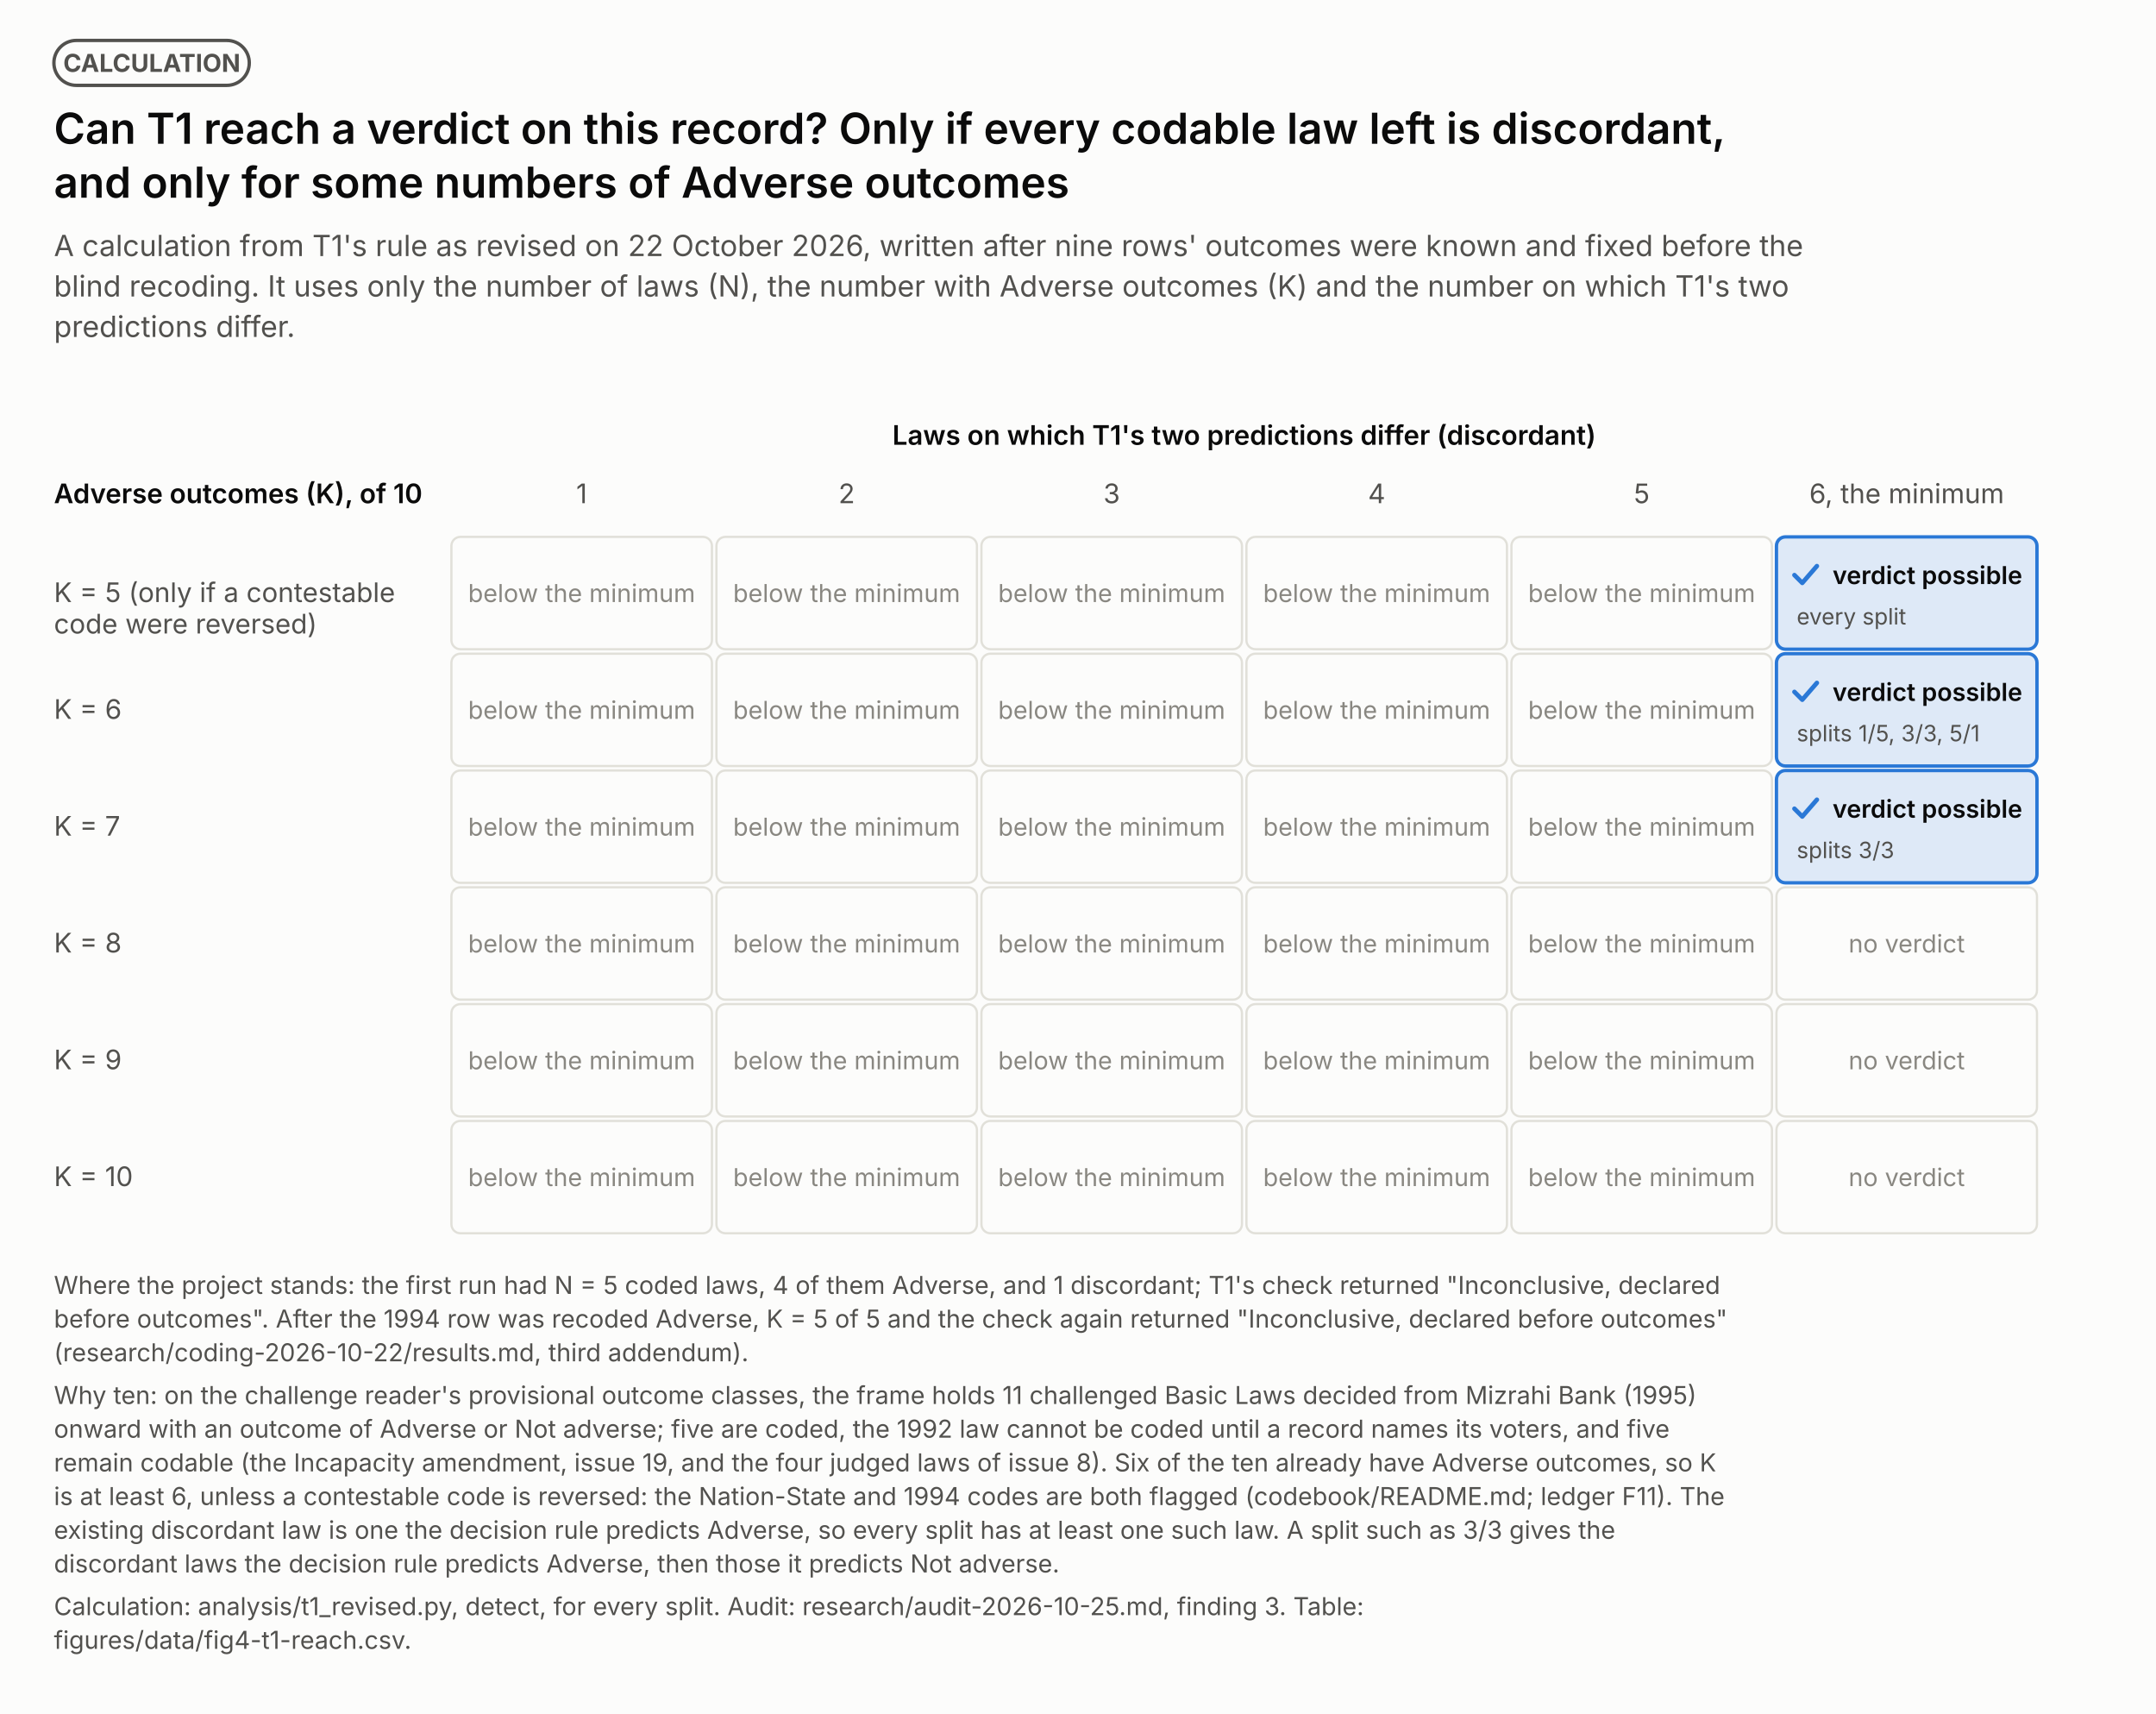
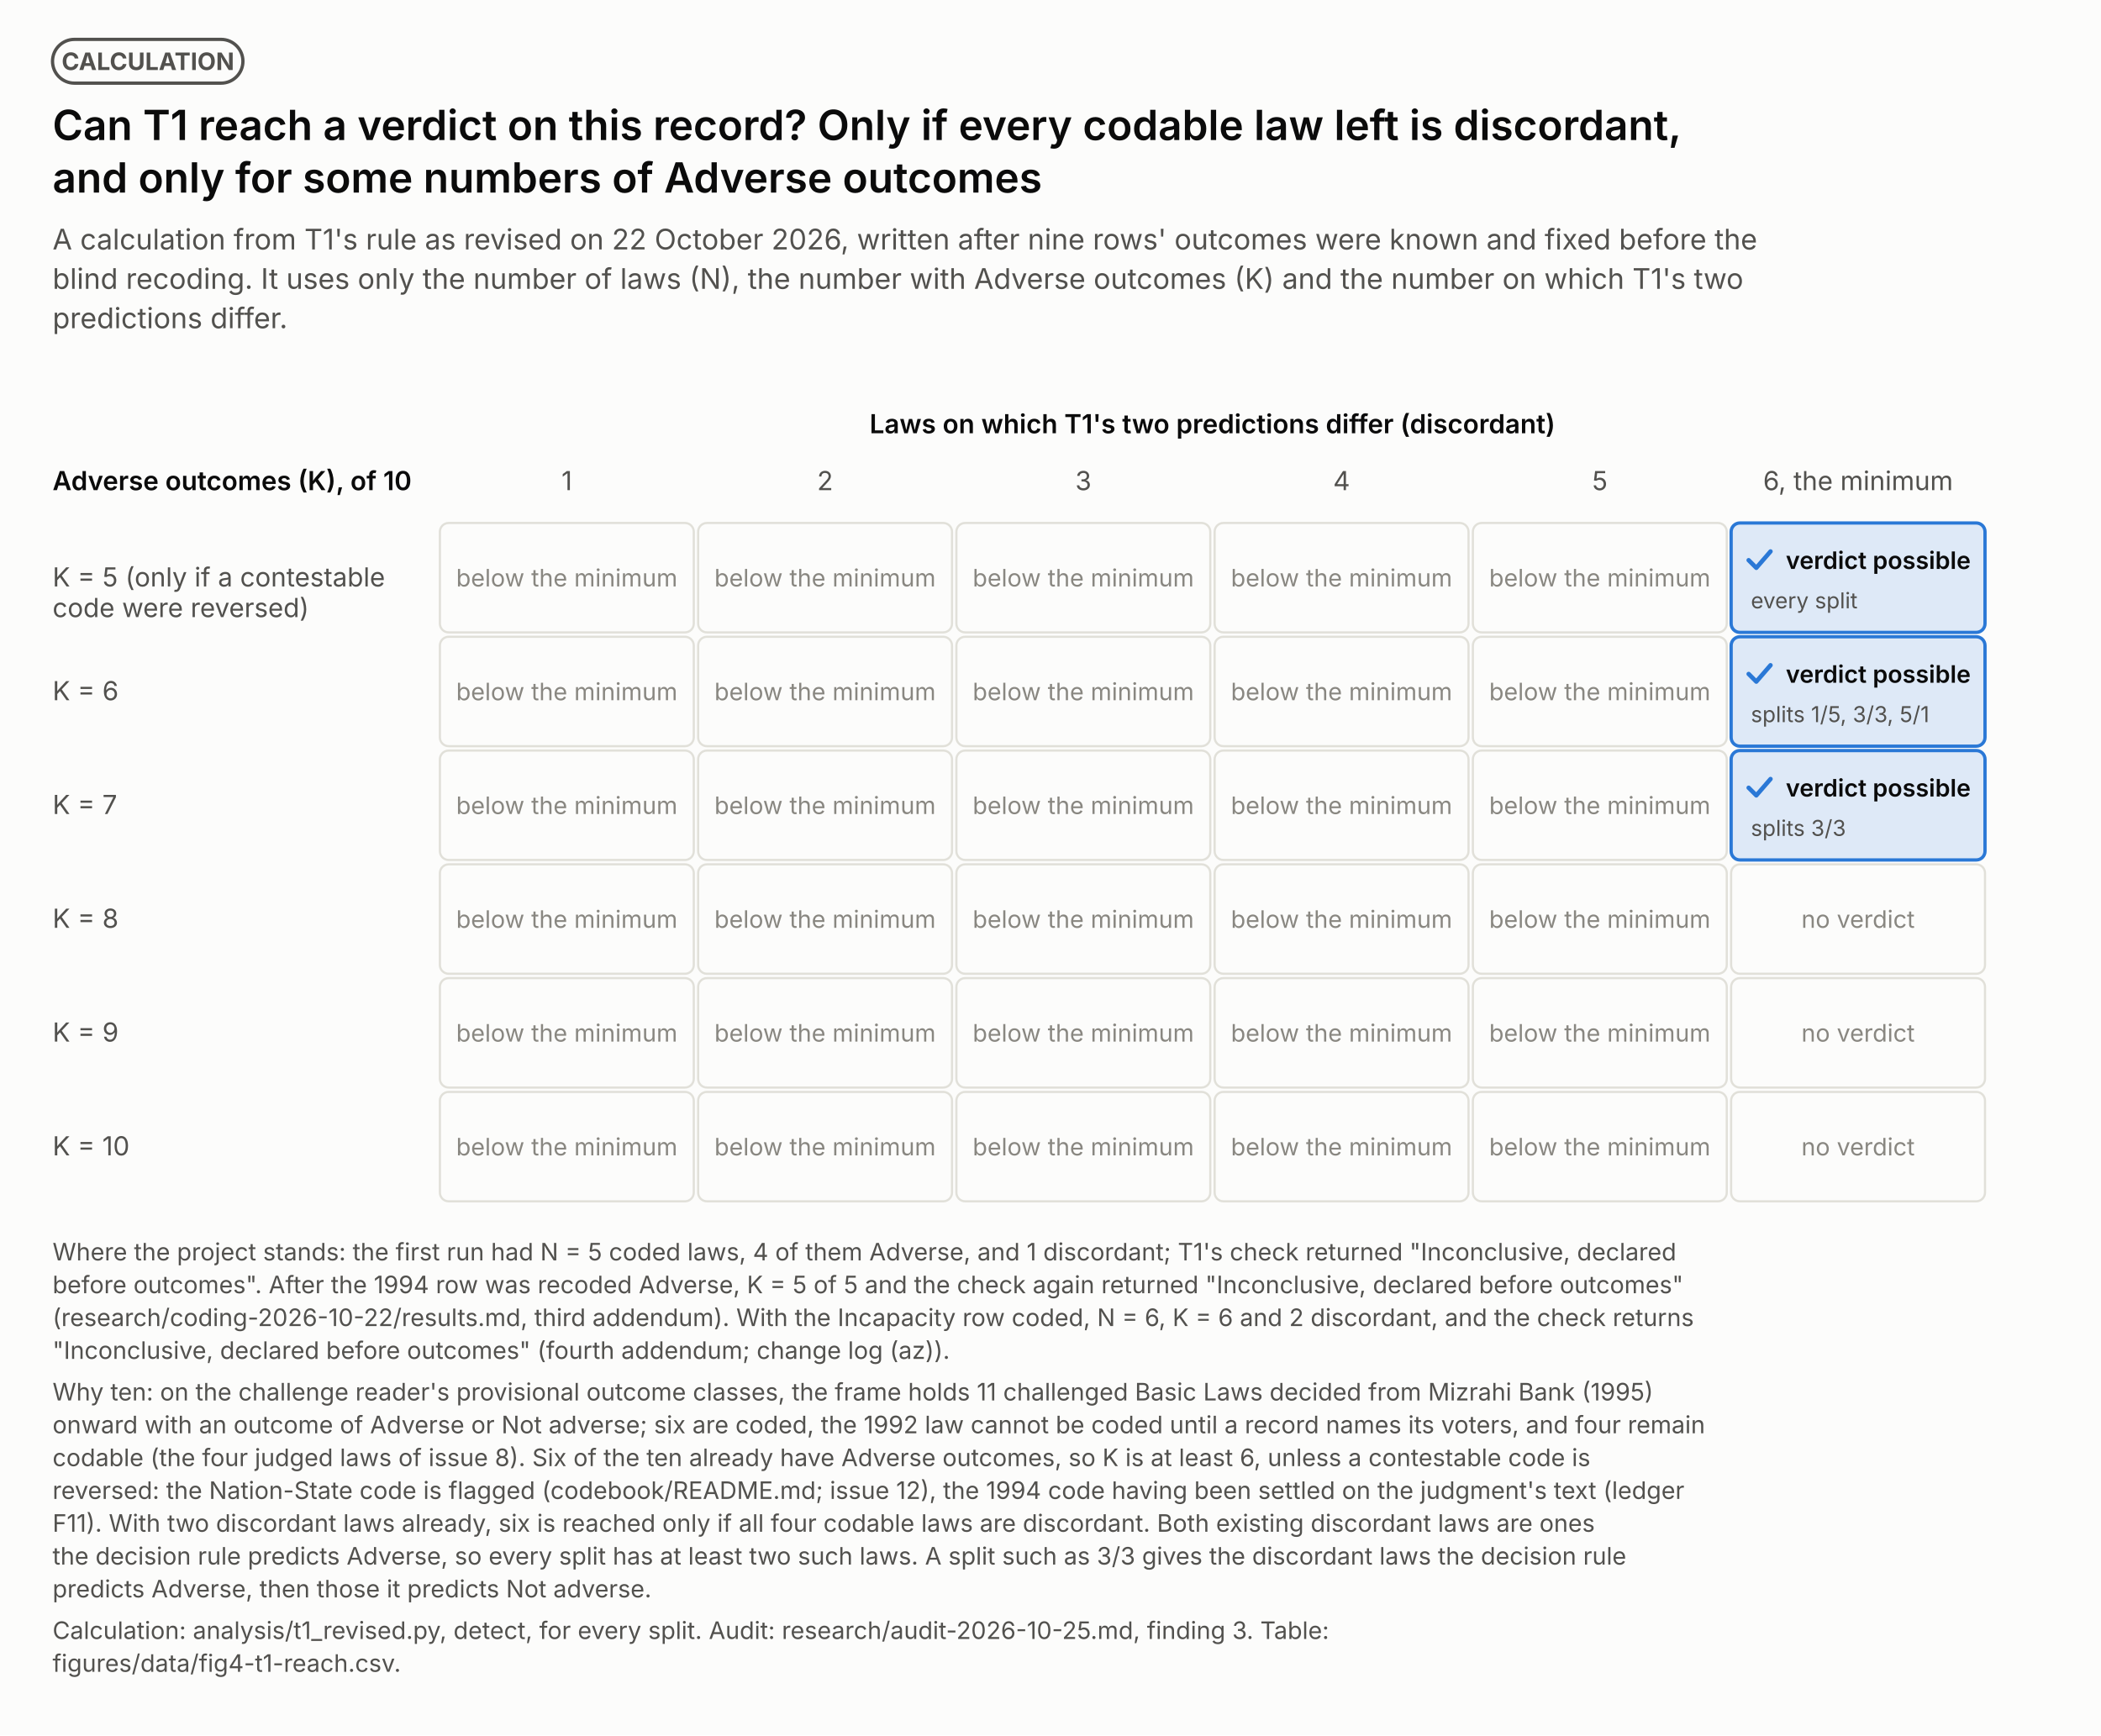
- <svg xmlns="http://www.w3.org/2000/svg" width="960" height="763" viewBox="0 0 960 763" role="img" aria-labelledby="t d" font-family="system-ui, -apple-system, 'Segoe UI', sans-serif">
-   <rect width="960" height="763" fill="#fcfcfb" />
+ <svg xmlns="http://www.w3.org/2000/svg" width="960" height="793" viewBox="0 0 960 793" role="img" aria-labelledby="t d" font-family="system-ui, -apple-system, 'Segoe UI', sans-serif">
+   <rect width="960" height="793" fill="#fcfcfb" />
  <rect x="24" y="18" width="87" height="20" rx="10" fill="none" stroke="#52514e" stroke-width="1.5" />
  <text x="67.6" y="32.0" font-size="11" font-weight="bold" text-anchor="middle" fill="#52514e">CALCULATION</text>
  <text x="24.0" y="64.0" font-size="19" font-weight="600" text-anchor="start" fill="#0b0b0b">Can T1 reach a verdict on this record? Only if every codable law left is discordant,</text>
  <text x="24.0" y="88.0" font-size="19" font-weight="600" text-anchor="start" fill="#0b0b0b">and only for some numbers of Adverse outcomes</text>
  <text x="24.0" y="114.0" font-size="13" font-weight="normal" text-anchor="start" fill="#52514e">A calculation from T1's rule as revised on 22 October 2026, written after nine rows' outcomes were known and fixed before the</text>
  <text x="24.0" y="132.0" font-size="13" font-weight="normal" text-anchor="start" fill="#52514e">blind recoding. It uses only the number of laws (N), the number with Adverse outcomes (K) and the number on which T1's two</text>
  <text x="24.0" y="150.0" font-size="13" font-weight="normal" text-anchor="start" fill="#52514e">predictions differ.</text>
  <text x="554.0" y="198.0" font-size="12" font-weight="600" text-anchor="middle" fill="#0b0b0b">Laws on which T1's two predictions differ (discordant)</text>
  <text x="259.0" y="224.0" font-size="12" font-weight="normal" text-anchor="middle" fill="#52514e">1</text>
  <text x="377.0" y="224.0" font-size="12" font-weight="normal" text-anchor="middle" fill="#52514e">2</text>
  <text x="495.0" y="224.0" font-size="12" font-weight="normal" text-anchor="middle" fill="#52514e">3</text>
  <text x="613.0" y="224.0" font-size="12" font-weight="normal" text-anchor="middle" fill="#52514e">4</text>
  <text x="731.0" y="224.0" font-size="12" font-weight="normal" text-anchor="middle" fill="#52514e">5</text>
  <text x="849.0" y="224.0" font-size="12" font-weight="normal" text-anchor="middle" fill="#52514e">6, the minimum</text>
  <text x="24.0" y="224.0" font-size="12" font-weight="600" text-anchor="start" fill="#0b0b0b">Adverse outcomes (K), of 10</text>
  <text x="24.0" y="268.0" font-size="12" font-weight="normal" text-anchor="start" fill="#52514e">K = 5 (only if a contestable</text>
  <text x="24.0" y="282.0" font-size="12" font-weight="normal" text-anchor="start" fill="#52514e">code were reversed)</text>
  <rect x="201" y="239" width="116" height="50" rx="4" fill="none" stroke="#e1e0d9" stroke-width="1" />
  <text x="259.0" y="268.0" font-size="11" font-weight="normal" text-anchor="middle" fill="#898781">below the minimum</text>
  <rect x="319" y="239" width="116" height="50" rx="4" fill="none" stroke="#e1e0d9" stroke-width="1" />
  <text x="377.0" y="268.0" font-size="11" font-weight="normal" text-anchor="middle" fill="#898781">below the minimum</text>
  <rect x="437" y="239" width="116" height="50" rx="4" fill="none" stroke="#e1e0d9" stroke-width="1" />
  <text x="495.0" y="268.0" font-size="11" font-weight="normal" text-anchor="middle" fill="#898781">below the minimum</text>
  <rect x="555" y="239" width="116" height="50" rx="4" fill="none" stroke="#e1e0d9" stroke-width="1" />
  <text x="613.0" y="268.0" font-size="11" font-weight="normal" text-anchor="middle" fill="#898781">below the minimum</text>
  <rect x="673" y="239" width="116" height="50" rx="4" fill="none" stroke="#e1e0d9" stroke-width="1" />
  <text x="731.0" y="268.0" font-size="11" font-weight="normal" text-anchor="middle" fill="#898781">below the minimum</text>
  <rect x="791" y="239" width="116" height="50" rx="4" fill="#2a78d6" fill-opacity="0.14" stroke="#2a78d6" stroke-width="1.5" />
  <polyline points="799,256 802.5,259.5 809,252" fill="none" stroke="#2a78d6" stroke-width="2" stroke-linecap="round" stroke-linejoin="round" />
  <text x="816.0" y="260.0" font-size="11" font-weight="600" text-anchor="start" fill="#0b0b0b">verdict possible</text>
  <text x="800.0" y="278.0" font-size="10" font-weight="normal" text-anchor="start" fill="#52514e">every split</text>
  <text x="24.0" y="320.0" font-size="12" font-weight="normal" text-anchor="start" fill="#52514e">K = 6</text>
  <rect x="201" y="291" width="116" height="50" rx="4" fill="none" stroke="#e1e0d9" stroke-width="1" />
  <text x="259.0" y="320.0" font-size="11" font-weight="normal" text-anchor="middle" fill="#898781">below the minimum</text>
  <rect x="319" y="291" width="116" height="50" rx="4" fill="none" stroke="#e1e0d9" stroke-width="1" />
  <text x="377.0" y="320.0" font-size="11" font-weight="normal" text-anchor="middle" fill="#898781">below the minimum</text>
  <rect x="437" y="291" width="116" height="50" rx="4" fill="none" stroke="#e1e0d9" stroke-width="1" />
  <text x="495.0" y="320.0" font-size="11" font-weight="normal" text-anchor="middle" fill="#898781">below the minimum</text>
  <rect x="555" y="291" width="116" height="50" rx="4" fill="none" stroke="#e1e0d9" stroke-width="1" />
  <text x="613.0" y="320.0" font-size="11" font-weight="normal" text-anchor="middle" fill="#898781">below the minimum</text>
  <rect x="673" y="291" width="116" height="50" rx="4" fill="none" stroke="#e1e0d9" stroke-width="1" />
  <text x="731.0" y="320.0" font-size="11" font-weight="normal" text-anchor="middle" fill="#898781">below the minimum</text>
  <rect x="791" y="291" width="116" height="50" rx="4" fill="#2a78d6" fill-opacity="0.14" stroke="#2a78d6" stroke-width="1.5" />
  <polyline points="799,308 802.5,311.5 809,304" fill="none" stroke="#2a78d6" stroke-width="2" stroke-linecap="round" stroke-linejoin="round" />
  <text x="816.0" y="312.0" font-size="11" font-weight="600" text-anchor="start" fill="#0b0b0b">verdict possible</text>
  <text x="800.0" y="330.0" font-size="10" font-weight="normal" text-anchor="start" fill="#52514e">splits 1/5, 3/3, 5/1</text>
  <text x="24.0" y="372.0" font-size="12" font-weight="normal" text-anchor="start" fill="#52514e">K = 7</text>
  <rect x="201" y="343" width="116" height="50" rx="4" fill="none" stroke="#e1e0d9" stroke-width="1" />
  <text x="259.0" y="372.0" font-size="11" font-weight="normal" text-anchor="middle" fill="#898781">below the minimum</text>
  <rect x="319" y="343" width="116" height="50" rx="4" fill="none" stroke="#e1e0d9" stroke-width="1" />
  <text x="377.0" y="372.0" font-size="11" font-weight="normal" text-anchor="middle" fill="#898781">below the minimum</text>
  <rect x="437" y="343" width="116" height="50" rx="4" fill="none" stroke="#e1e0d9" stroke-width="1" />
  <text x="495.0" y="372.0" font-size="11" font-weight="normal" text-anchor="middle" fill="#898781">below the minimum</text>
  <rect x="555" y="343" width="116" height="50" rx="4" fill="none" stroke="#e1e0d9" stroke-width="1" />
  <text x="613.0" y="372.0" font-size="11" font-weight="normal" text-anchor="middle" fill="#898781">below the minimum</text>
  <rect x="673" y="343" width="116" height="50" rx="4" fill="none" stroke="#e1e0d9" stroke-width="1" />
  <text x="731.0" y="372.0" font-size="11" font-weight="normal" text-anchor="middle" fill="#898781">below the minimum</text>
  <rect x="791" y="343" width="116" height="50" rx="4" fill="#2a78d6" fill-opacity="0.14" stroke="#2a78d6" stroke-width="1.5" />
  <polyline points="799,360 802.5,363.5 809,356" fill="none" stroke="#2a78d6" stroke-width="2" stroke-linecap="round" stroke-linejoin="round" />
  <text x="816.0" y="364.0" font-size="11" font-weight="600" text-anchor="start" fill="#0b0b0b">verdict possible</text>
  <text x="800.0" y="382.0" font-size="10" font-weight="normal" text-anchor="start" fill="#52514e">splits 3/3</text>
  <text x="24.0" y="424.0" font-size="12" font-weight="normal" text-anchor="start" fill="#52514e">K = 8</text>
  <rect x="201" y="395" width="116" height="50" rx="4" fill="none" stroke="#e1e0d9" stroke-width="1" />
  <text x="259.0" y="424.0" font-size="11" font-weight="normal" text-anchor="middle" fill="#898781">below the minimum</text>
  <rect x="319" y="395" width="116" height="50" rx="4" fill="none" stroke="#e1e0d9" stroke-width="1" />
  <text x="377.0" y="424.0" font-size="11" font-weight="normal" text-anchor="middle" fill="#898781">below the minimum</text>
  <rect x="437" y="395" width="116" height="50" rx="4" fill="none" stroke="#e1e0d9" stroke-width="1" />
  <text x="495.0" y="424.0" font-size="11" font-weight="normal" text-anchor="middle" fill="#898781">below the minimum</text>
  <rect x="555" y="395" width="116" height="50" rx="4" fill="none" stroke="#e1e0d9" stroke-width="1" />
  <text x="613.0" y="424.0" font-size="11" font-weight="normal" text-anchor="middle" fill="#898781">below the minimum</text>
  <rect x="673" y="395" width="116" height="50" rx="4" fill="none" stroke="#e1e0d9" stroke-width="1" />
  <text x="731.0" y="424.0" font-size="11" font-weight="normal" text-anchor="middle" fill="#898781">below the minimum</text>
  <rect x="791" y="395" width="116" height="50" rx="4" fill="none" stroke="#e1e0d9" stroke-width="1" />
  <text x="849.0" y="424.0" font-size="11" font-weight="normal" text-anchor="middle" fill="#898781">no verdict</text>
  <text x="24.0" y="476.0" font-size="12" font-weight="normal" text-anchor="start" fill="#52514e">K = 9</text>
  <rect x="201" y="447" width="116" height="50" rx="4" fill="none" stroke="#e1e0d9" stroke-width="1" />
  <text x="259.0" y="476.0" font-size="11" font-weight="normal" text-anchor="middle" fill="#898781">below the minimum</text>
  <rect x="319" y="447" width="116" height="50" rx="4" fill="none" stroke="#e1e0d9" stroke-width="1" />
  <text x="377.0" y="476.0" font-size="11" font-weight="normal" text-anchor="middle" fill="#898781">below the minimum</text>
  <rect x="437" y="447" width="116" height="50" rx="4" fill="none" stroke="#e1e0d9" stroke-width="1" />
  <text x="495.0" y="476.0" font-size="11" font-weight="normal" text-anchor="middle" fill="#898781">below the minimum</text>
  <rect x="555" y="447" width="116" height="50" rx="4" fill="none" stroke="#e1e0d9" stroke-width="1" />
  <text x="613.0" y="476.0" font-size="11" font-weight="normal" text-anchor="middle" fill="#898781">below the minimum</text>
  <rect x="673" y="447" width="116" height="50" rx="4" fill="none" stroke="#e1e0d9" stroke-width="1" />
  <text x="731.0" y="476.0" font-size="11" font-weight="normal" text-anchor="middle" fill="#898781">below the minimum</text>
  <rect x="791" y="447" width="116" height="50" rx="4" fill="none" stroke="#e1e0d9" stroke-width="1" />
  <text x="849.0" y="476.0" font-size="11" font-weight="normal" text-anchor="middle" fill="#898781">no verdict</text>
  <text x="24.0" y="528.0" font-size="12" font-weight="normal" text-anchor="start" fill="#52514e">K = 10</text>
  <rect x="201" y="499" width="116" height="50" rx="4" fill="none" stroke="#e1e0d9" stroke-width="1" />
  <text x="259.0" y="528.0" font-size="11" font-weight="normal" text-anchor="middle" fill="#898781">below the minimum</text>
  <rect x="319" y="499" width="116" height="50" rx="4" fill="none" stroke="#e1e0d9" stroke-width="1" />
  <text x="377.0" y="528.0" font-size="11" font-weight="normal" text-anchor="middle" fill="#898781">below the minimum</text>
  <rect x="437" y="499" width="116" height="50" rx="4" fill="none" stroke="#e1e0d9" stroke-width="1" />
  <text x="495.0" y="528.0" font-size="11" font-weight="normal" text-anchor="middle" fill="#898781">below the minimum</text>
  <rect x="555" y="499" width="116" height="50" rx="4" fill="none" stroke="#e1e0d9" stroke-width="1" />
  <text x="613.0" y="528.0" font-size="11" font-weight="normal" text-anchor="middle" fill="#898781">below the minimum</text>
  <rect x="673" y="499" width="116" height="50" rx="4" fill="none" stroke="#e1e0d9" stroke-width="1" />
  <text x="731.0" y="528.0" font-size="11" font-weight="normal" text-anchor="middle" fill="#898781">below the minimum</text>
  <rect x="791" y="499" width="116" height="50" rx="4" fill="none" stroke="#e1e0d9" stroke-width="1" />
  <text x="849.0" y="528.0" font-size="11" font-weight="normal" text-anchor="middle" fill="#898781">no verdict</text>
  <text x="24.0" y="576.0" font-size="11" font-weight="normal" text-anchor="start" fill="#52514e">Where the project stands: the first run had N = 5 coded laws, 4 of them Adverse, and 1 discordant; T1's check returned "Inconclusive, declared</text>
  <text x="24.0" y="591.0" font-size="11" font-weight="normal" text-anchor="start" fill="#52514e">before outcomes". After the 1994 row was recoded Adverse, K = 5 of 5 and the check again returned "Inconclusive, declared before outcomes"</text>
-   <text x="24.0" y="606.0" font-size="11" font-weight="normal" text-anchor="start" fill="#52514e">(research/coding-2026-10-22/results.md, third addendum).</text>
-   <text x="24.0" y="625.0" font-size="11" font-weight="normal" text-anchor="start" fill="#52514e">Why ten: on the challenge reader's provisional outcome classes, the frame holds 11 challenged Basic Laws decided from Mizrahi Bank (1995)</text>
-   <text x="24.0" y="640.0" font-size="11" font-weight="normal" text-anchor="start" fill="#52514e">onward with an outcome of Adverse or Not adverse; five are coded, the 1992 law cannot be coded until a record names its voters, and five</text>
-   <text x="24.0" y="655.0" font-size="11" font-weight="normal" text-anchor="start" fill="#52514e">remain codable (the Incapacity amendment, issue 19, and the four judged laws of issue 8). Six of the ten already have Adverse outcomes, so K</text>
-   <text x="24.0" y="670.0" font-size="11" font-weight="normal" text-anchor="start" fill="#52514e">is at least 6, unless a contestable code is reversed: the Nation-State and 1994 codes are both flagged (codebook/README.md; ledger F11). The</text>
-   <text x="24.0" y="685.0" font-size="11" font-weight="normal" text-anchor="start" fill="#52514e">existing discordant law is one the decision rule predicts Adverse, so every split has at least one such law. A split such as 3/3 gives the</text>
-   <text x="24.0" y="700.0" font-size="11" font-weight="normal" text-anchor="start" fill="#52514e">discordant laws the decision rule predicts Adverse, then those it predicts Not adverse.</text>
-   <text x="24.0" y="719.0" font-size="11" font-weight="normal" text-anchor="start" fill="#52514e">Calculation: analysis/t1_revised.py, detect, for every split. Audit: research/audit-2026-10-25.md, finding 3. Table:</text>
-   <text x="24.0" y="734.0" font-size="11" font-weight="normal" text-anchor="start" fill="#52514e">figures/data/fig4-t1-reach.csv.</text>
+   <text x="24.0" y="606.0" font-size="11" font-weight="normal" text-anchor="start" fill="#52514e">(research/coding-2026-10-22/results.md, third addendum). With the Incapacity row coded, N = 6, K = 6 and 2 discordant, and the check returns</text>
+   <text x="24.0" y="621.0" font-size="11" font-weight="normal" text-anchor="start" fill="#52514e">"Inconclusive, declared before outcomes" (fourth addendum; change log (az)).</text>
+   <text x="24.0" y="640.0" font-size="11" font-weight="normal" text-anchor="start" fill="#52514e">Why ten: on the challenge reader's provisional outcome classes, the frame holds 11 challenged Basic Laws decided from Mizrahi Bank (1995)</text>
+   <text x="24.0" y="655.0" font-size="11" font-weight="normal" text-anchor="start" fill="#52514e">onward with an outcome of Adverse or Not adverse; six are coded, the 1992 law cannot be coded until a record names its voters, and four remain</text>
+   <text x="24.0" y="670.0" font-size="11" font-weight="normal" text-anchor="start" fill="#52514e">codable (the four judged laws of issue 8). Six of the ten already have Adverse outcomes, so K is at least 6, unless a contestable code is</text>
+   <text x="24.0" y="685.0" font-size="11" font-weight="normal" text-anchor="start" fill="#52514e">reversed: the Nation-State code is flagged (codebook/README.md; issue 12), the 1994 code having been settled on the judgment's text (ledger</text>
+   <text x="24.0" y="700.0" font-size="11" font-weight="normal" text-anchor="start" fill="#52514e">F11). With two discordant laws already, six is reached only if all four codable laws are discordant. Both existing discordant laws are ones</text>
+   <text x="24.0" y="715.0" font-size="11" font-weight="normal" text-anchor="start" fill="#52514e">the decision rule predicts Adverse, so every split has at least two such laws. A split such as 3/3 gives the discordant laws the decision rule</text>
+   <text x="24.0" y="730.0" font-size="11" font-weight="normal" text-anchor="start" fill="#52514e">predicts Adverse, then those it predicts Not adverse.</text>
+   <text x="24.0" y="749.0" font-size="11" font-weight="normal" text-anchor="start" fill="#52514e">Calculation: analysis/t1_revised.py, detect, for every split. Audit: research/audit-2026-10-25.md, finding 3. Table:</text>
+   <text x="24.0" y="764.0" font-size="11" font-weight="normal" text-anchor="start" fill="#52514e">figures/data/fig4-t1-reach.csv.</text>
</svg>
